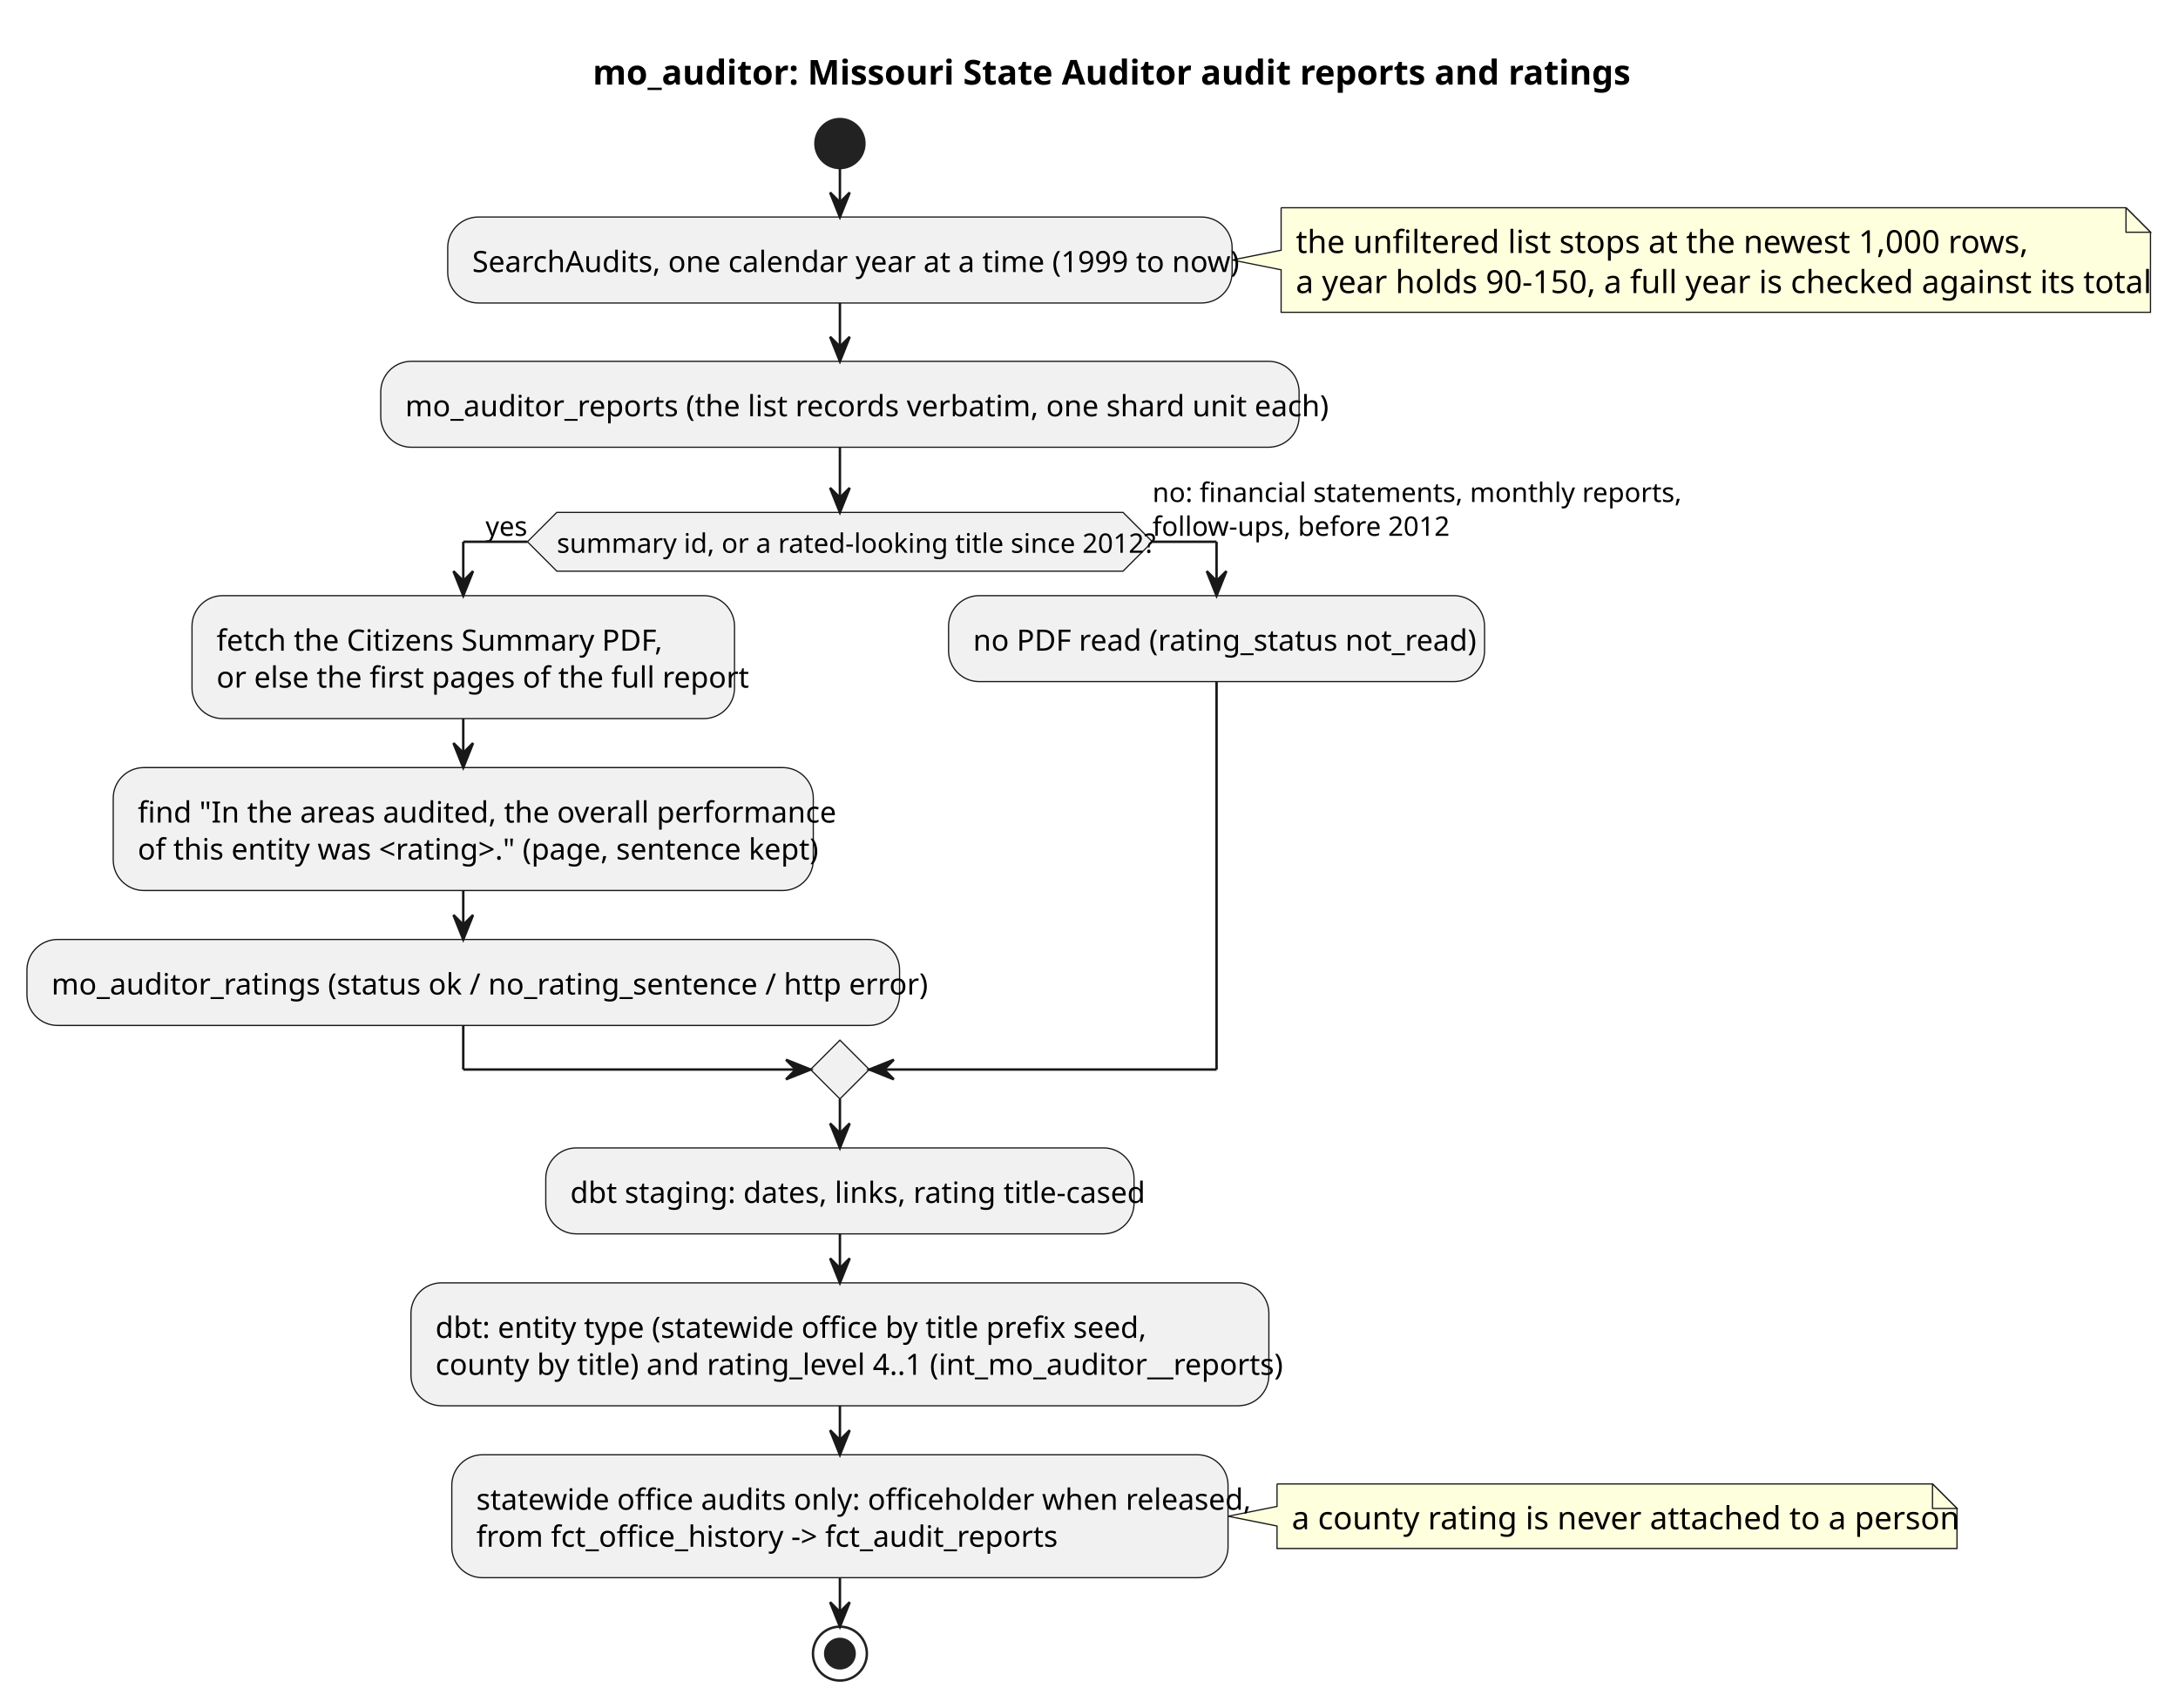
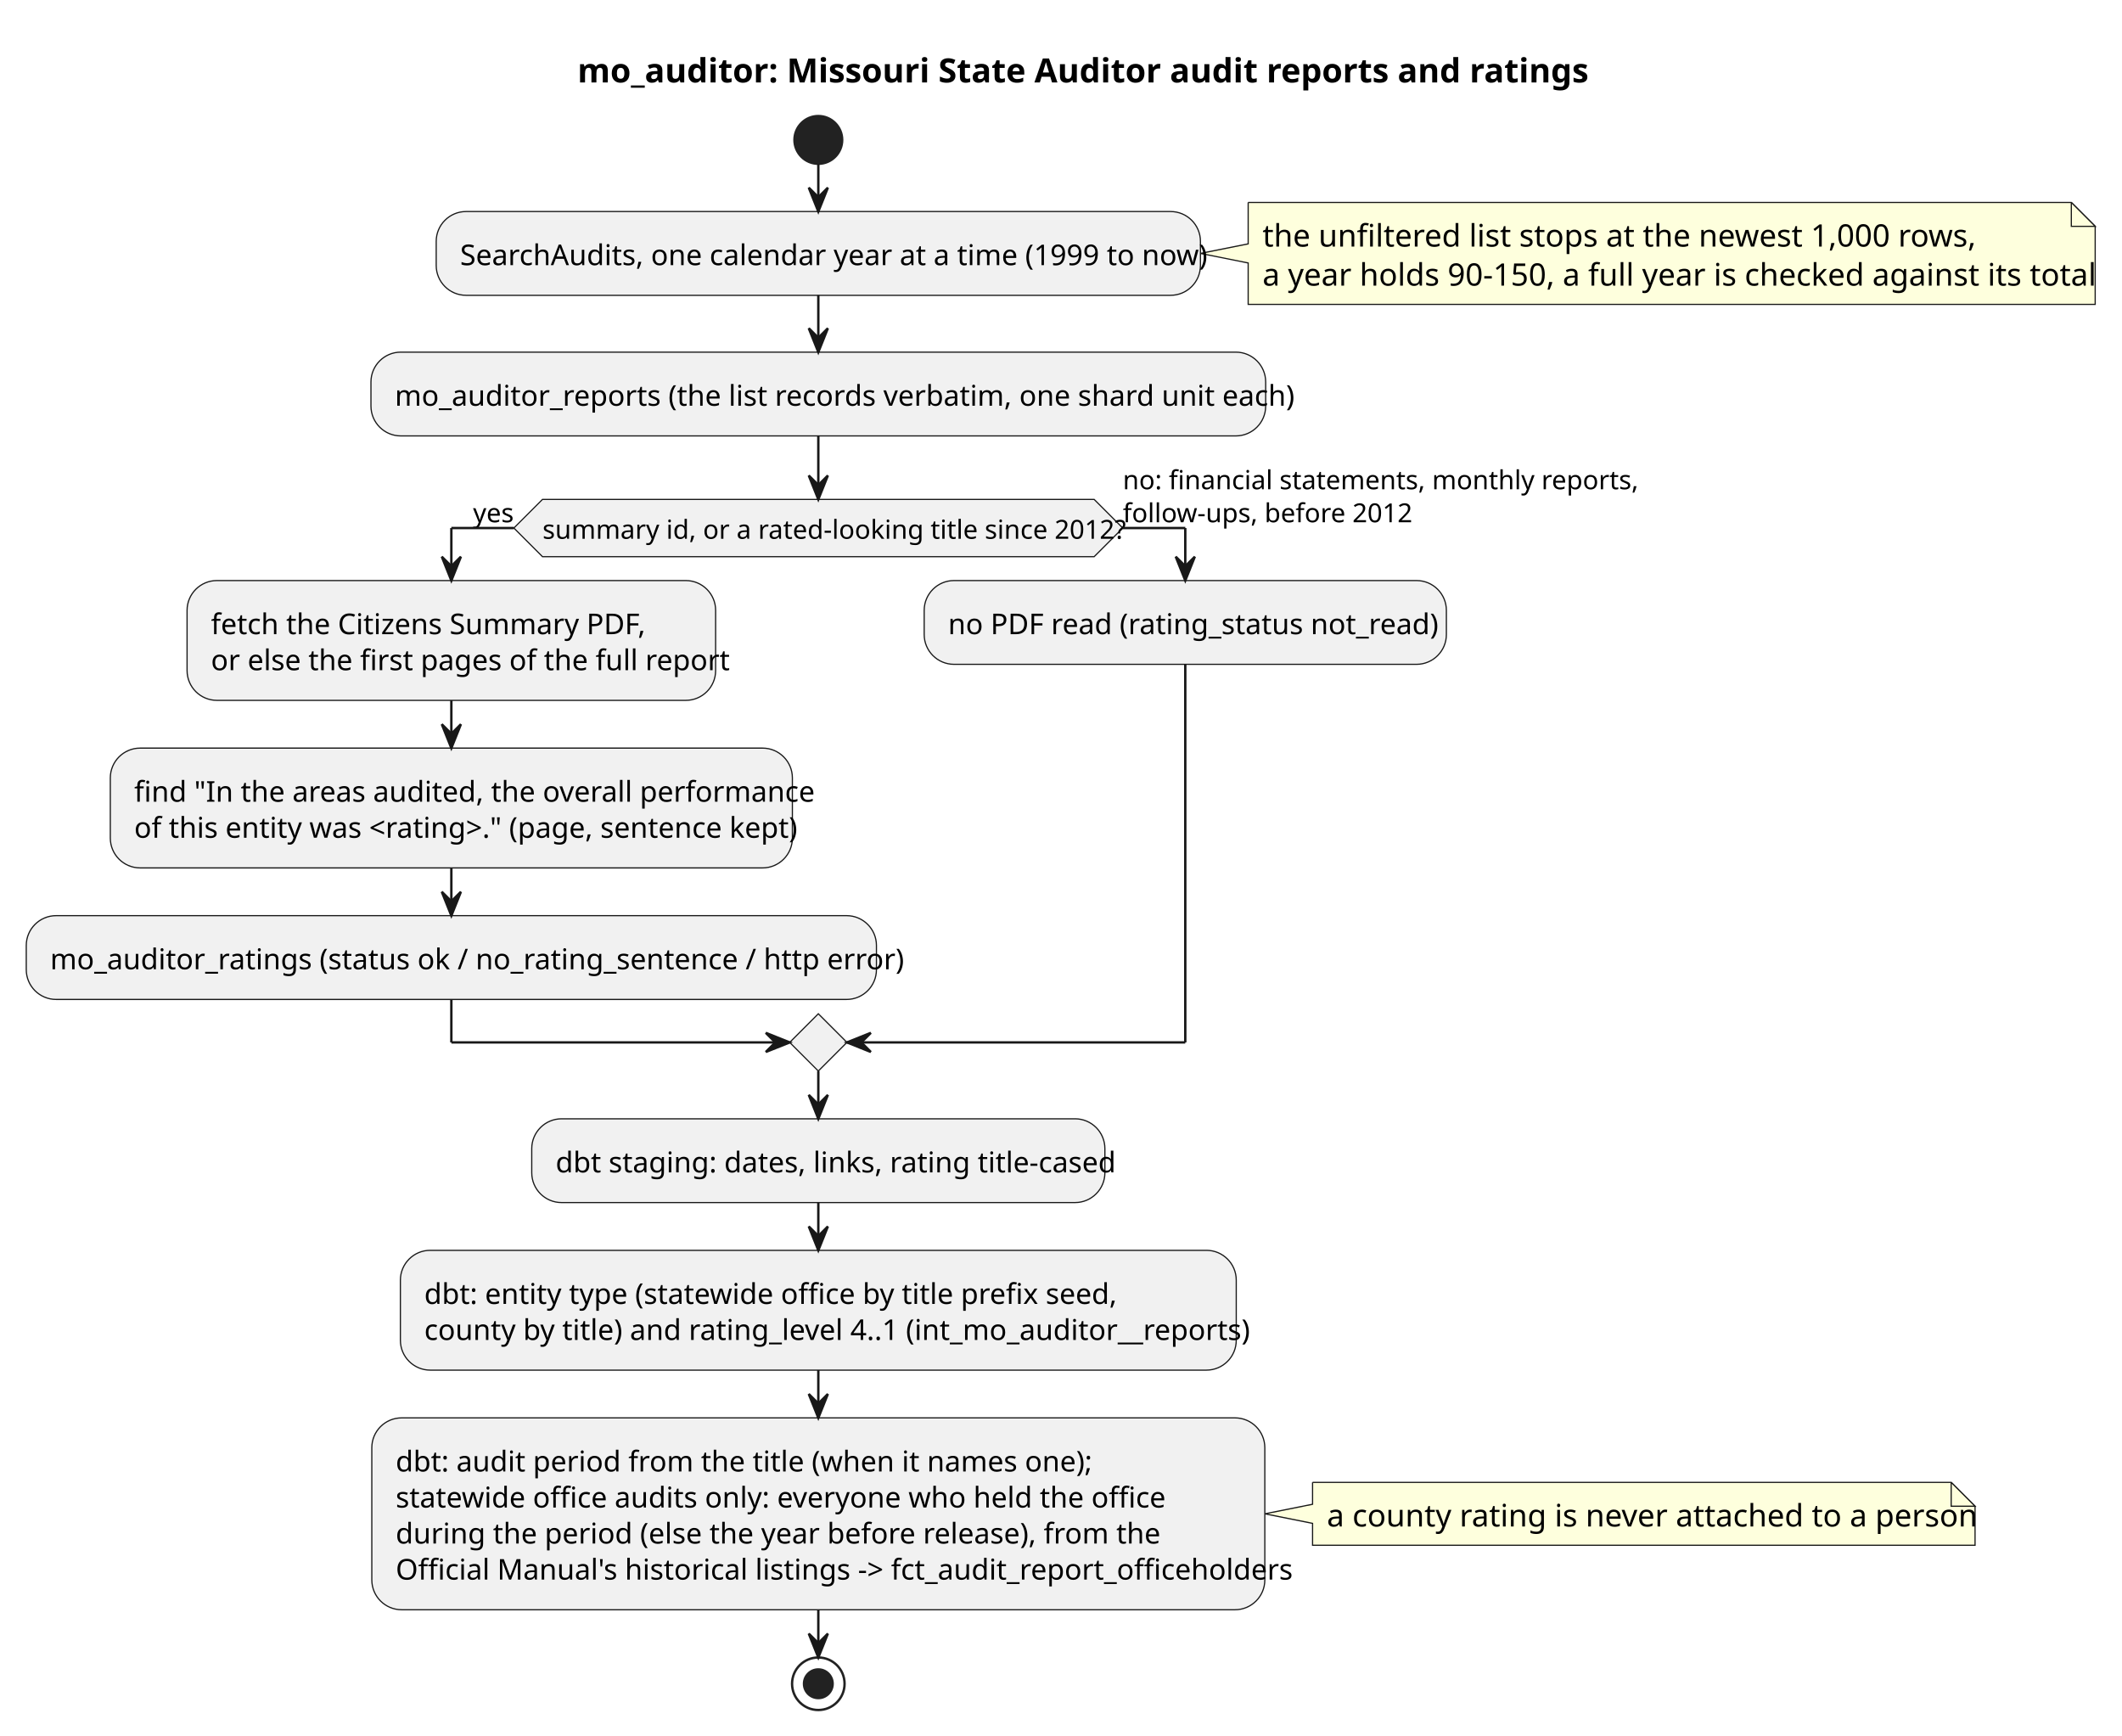
- <svg xmlns="http://www.w3.org/2000/svg" contentStyleType="text/css" height="697px" preserveAspectRatio="none" style="width:889px;height:697px;background:#FFFFFF;" version="1.1" viewBox="0 0 889 697" width="889px" zoomAndPan="magnify">
+ <svg xmlns="http://www.w3.org/2000/svg" contentStyleType="text/css" height="727px" preserveAspectRatio="none" style="width:889px;height:727px;background:#FFFFFF;" version="1.1" viewBox="0 0 889 727" width="889px" zoomAndPan="magnify">
  <defs />
  <g>
    <text fill="#000000" font-family="sans-serif" font-size="14" font-weight="bold" lengthAdjust="spacing" textLength="402.924" x="241.923" y="34.533">mo_auditor: Missouri State Auditor audit reports and ratings</text>
    <ellipse cx="342.83" cy="58.609" fill="#222222" rx="10" ry="10" style="stroke:#222222;stroke-width:1.0;" />
    <path d="M522.915,84.805 L522.915,102.156 L502.915,106.156 L522.915,110.156 L522.915,127.508 A0,0 0 0 0 522.915,127.508 L877.769,127.508 A0,0 0 0 0 877.769,127.508 L877.769,94.805 L867.769,84.805 L522.915,84.805 A0,0 0 0 0 522.915,84.805 " fill="#FEFFDD" style="stroke:#181818;stroke-width:0.5;" />
    <path d="M867.769,84.805 L867.769,94.805 L877.769,94.805 L867.769,84.805 " fill="#FEFFDD" style="stroke:#181818;stroke-width:0.5;" />
    <text fill="#000000" font-family="sans-serif" font-size="13" lengthAdjust="spacing" textLength="281.1" x="528.915" y="103.3">the unfiltered list stops at the newest 1,000 rows,</text>
    <text fill="#000000" font-family="sans-serif" font-size="13" lengthAdjust="spacing" textLength="333.855" x="528.915" y="119.651">a year holds 90-150, a full year is checked against its total</text>
    <rect fill="#F1F1F1" height="35.094" rx="12.5" ry="12.5" style="stroke:#181818;stroke-width:0.5;" width="320.17" x="182.745" y="88.609" />
    <text fill="#000000" font-family="sans-serif" font-size="12" lengthAdjust="spacing" textLength="300.17" x="192.745" y="111.066">SearchAudits, one calendar year at a time (1999 to now)</text>
    <rect fill="#F1F1F1" height="35.094" rx="12.5" ry="12.5" style="stroke:#181818;stroke-width:0.5;" width="374.838" x="155.411" y="147.508" />
    <text fill="#000000" font-family="sans-serif" font-size="12" lengthAdjust="spacing" textLength="354.838" x="165.411" y="169.965">mo_auditor_reports (the list records verbatim, one shard unit each)</text>
    <polygon fill="#F1F1F1" points="227.273,209.19,458.386,209.19,470.386,221.19,458.386,233.19,227.273,233.19,215.273,221.19,227.273,209.19" style="stroke:#181818;stroke-width:0.5;" />
    <text fill="#000000" font-family="sans-serif" font-size="11" lengthAdjust="spacing" textLength="231.113" x="227.273" y="225.691">summary id, or a rated-looking title since 2012?</text>
    <text fill="#000000" font-family="sans-serif" font-size="11" lengthAdjust="spacing" textLength="17.118" x="198.155" y="218.773">yes</text>
    <text fill="#000000" font-family="sans-serif" font-size="11" lengthAdjust="spacing" textLength="200.541" x="470.386" y="204.938">no: financial statements, monthly reports,</text>
    <text fill="#000000" font-family="sans-serif" font-size="11" lengthAdjust="spacing" textLength="114.351" x="470.386" y="218.773">follow-ups, before 2012</text>
    <rect fill="#F1F1F1" height="50.188" rx="12.5" ry="12.5" style="stroke:#181818;stroke-width:0.5;" width="221.44" x="78.371" y="243.19" />
    <text fill="#000000" font-family="sans-serif" font-size="12" lengthAdjust="spacing" textLength="177.387" x="88.371" y="265.647">fetch the Citizens Summary PDF,</text>
    <text fill="#000000" font-family="sans-serif" font-size="12" lengthAdjust="spacing" textLength="201.44" x="88.371" y="280.741">or else the first pages of the full report</text>
    <rect fill="#F1F1F1" height="50.188" rx="12.5" ry="12.5" style="stroke:#181818;stroke-width:0.5;" width="285.752" x="46.215" y="313.378" />
    <text fill="#000000" font-family="sans-serif" font-size="12" lengthAdjust="spacing" textLength="265.752" x="56.215" y="335.835">find "In the areas audited, the overall performance</text>
    <text fill="#000000" font-family="sans-serif" font-size="12" lengthAdjust="spacing" textLength="263.074" x="56.215" y="350.929">of this entity was &lt;rating&gt;." (page, sentence kept)</text>
    <rect fill="#F1F1F1" height="35.094" rx="12.5" ry="12.5" style="stroke:#181818;stroke-width:0.5;" width="356.182" x="11" y="383.565" />
    <text fill="#000000" font-family="sans-serif" font-size="12" lengthAdjust="spacing" textLength="336.182" x="21" y="406.022">mo_auditor_ratings (status ok / no_rating_sentence / http error)</text>
    <rect fill="#F1F1F1" height="35.094" rx="12.5" ry="12.5" style="stroke:#181818;stroke-width:0.5;" width="218.773" x="387.182" y="243.19" />
    <text fill="#000000" font-family="sans-serif" font-size="12" lengthAdjust="spacing" textLength="198.773" x="397.182" y="265.647">no PDF read (rating_status not_read)</text>
    <polygon fill="#F1F1F1" points="342.83,424.659,354.83,436.659,342.83,448.659,330.83,436.659,342.83,424.659" style="stroke:#181818;stroke-width:0.5;" />
    <rect fill="#F1F1F1" height="35.094" rx="12.5" ry="12.5" style="stroke:#181818;stroke-width:0.5;" width="240.119" x="222.77" y="468.659" />
    <text fill="#000000" font-family="sans-serif" font-size="12" lengthAdjust="spacing" textLength="220.119" x="232.77" y="491.116">dbt staging: dates, links, rating title-cased</text>
    <rect fill="#F1F1F1" height="50.188" rx="12.5" ry="12.5" style="stroke:#181818;stroke-width:0.5;" width="350.182" x="167.739" y="523.753" />
    <text fill="#000000" font-family="sans-serif" font-size="12" lengthAdjust="spacing" textLength="271.471" x="177.739" y="546.21">dbt: entity type (statewide office by title prefix seed,</text>
    <text fill="#000000" font-family="sans-serif" font-size="12" lengthAdjust="spacing" textLength="330.182" x="177.739" y="561.304">county by title) and rating_level 4..1 (int_mo_auditor__reports)</text>
-     <path d="M521.25,605.858 L521.25,615.034 L501.25,619.034 L521.25,623.034 L521.25,632.21 A0,0 0 0 0 521.25,632.21 L798.797,632.21 A0,0 0 0 0 798.797,632.21 L798.797,615.858 L788.797,605.858 L521.25,605.858 A0,0 0 0 0 521.25,605.858 " fill="#FEFFDD" style="stroke:#181818;stroke-width:0.5;" />
-     <path d="M788.797,605.858 L788.797,615.858 L798.797,615.858 L788.797,605.858 " fill="#FEFFDD" style="stroke:#181818;stroke-width:0.5;" />
-     <text fill="#000000" font-family="sans-serif" font-size="13" lengthAdjust="spacing" textLength="256.547" x="527.25" y="624.354">a county rating is never attached to a person</text>
-     <rect fill="#F1F1F1" height="50.188" rx="12.5" ry="12.5" style="stroke:#181818;stroke-width:0.5;" width="316.842" x="184.409" y="593.94" />
-     <text fill="#000000" font-family="sans-serif" font-size="12" lengthAdjust="spacing" textLength="296.842" x="194.409" y="616.398">statewide office audits only: officeholder when released,</text>
-     <text fill="#000000" font-family="sans-serif" font-size="12" lengthAdjust="spacing" textLength="224.432" x="194.409" y="631.491">from fct_office_history -&gt; fct_audit_reports</text>
-     <ellipse cx="342.83" cy="675.128" fill="none" rx="11" ry="11" style="stroke:#222222;stroke-width:1.0;" />
-     <ellipse cx="342.83" cy="675.128" fill="#222222" rx="6" ry="6" style="stroke:#222222;stroke-width:1.0;" />
+     <path d="M549.891,620.952 L549.891,630.128 L529.891,634.128 L549.891,638.128 L549.891,647.304 A0,0 0 0 0 549.891,647.304 L827.438,647.304 A0,0 0 0 0 827.438,647.304 L827.438,630.952 L817.438,620.952 L549.891,620.952 A0,0 0 0 0 549.891,620.952 " fill="#FEFFDD" style="stroke:#181818;stroke-width:0.5;" />
+     <path d="M817.438,620.952 L817.438,630.952 L827.438,630.952 L817.438,620.952 " fill="#FEFFDD" style="stroke:#181818;stroke-width:0.5;" />
+     <text fill="#000000" font-family="sans-serif" font-size="13" lengthAdjust="spacing" textLength="256.547" x="555.891" y="639.447">a county rating is never attached to a person</text>
+     <rect fill="#F1F1F1" height="80.375" rx="12.5" ry="12.5" style="stroke:#181818;stroke-width:0.5;" width="374.123" x="155.768" y="593.94" />
+     <text fill="#000000" font-family="sans-serif" font-size="12" lengthAdjust="spacing" textLength="270.809" x="165.768" y="616.398">dbt: audit period from the title (when it names one);</text>
+     <text fill="#000000" font-family="sans-serif" font-size="12" lengthAdjust="spacing" textLength="302.848" x="165.768" y="631.491">statewide office audits only: everyone who held the office</text>
+     <text fill="#000000" font-family="sans-serif" font-size="12" lengthAdjust="spacing" textLength="300.832" x="165.768" y="646.585">during the period (else the year before release), from the</text>
+     <text fill="#000000" font-family="sans-serif" font-size="12" lengthAdjust="spacing" textLength="354.123" x="165.768" y="661.679">Official Manual's historical listings -&gt; fct_audit_report_officeholders</text>
+     <ellipse cx="342.83" cy="705.315" fill="none" rx="11" ry="11" style="stroke:#222222;stroke-width:1.0;" />
+     <ellipse cx="342.83" cy="705.315" fill="#222222" rx="6" ry="6" style="stroke:#222222;stroke-width:1.0;" />
    <line style="stroke:#181818;stroke-width:1.0;" x1="342.83" x2="342.83" y1="68.609" y2="88.609" />
    <polygon fill="#181818" points="338.83,78.609,342.83,88.609,346.83,78.609,342.83,82.609" style="stroke:#181818;stroke-width:1.0;" />
    <line style="stroke:#181818;stroke-width:1.0;" x1="342.83" x2="342.83" y1="123.703" y2="147.508" />
    <polygon fill="#181818" points="338.83,137.508,342.83,147.508,346.83,137.508,342.83,141.508" style="stroke:#181818;stroke-width:1.0;" />
    <line style="stroke:#181818;stroke-width:1.0;" x1="189.091" x2="189.091" y1="293.378" y2="313.378" />
    <polygon fill="#181818" points="185.091,303.378,189.091,313.378,193.091,303.378,189.091,307.378" style="stroke:#181818;stroke-width:1.0;" />
    <line style="stroke:#181818;stroke-width:1.0;" x1="189.091" x2="189.091" y1="363.565" y2="383.565" />
    <polygon fill="#181818" points="185.091,373.565,189.091,383.565,193.091,373.565,189.091,377.565" style="stroke:#181818;stroke-width:1.0;" />
    <line style="stroke:#181818;stroke-width:1.0;" x1="215.273" x2="189.091" y1="221.19" y2="221.19" />
    <line style="stroke:#181818;stroke-width:1.0;" x1="189.091" x2="189.091" y1="221.19" y2="243.19" />
    <polygon fill="#181818" points="185.091,233.19,189.091,243.19,193.091,233.19,189.091,237.19" style="stroke:#181818;stroke-width:1.0;" />
    <line style="stroke:#181818;stroke-width:1.0;" x1="470.386" x2="496.568" y1="221.19" y2="221.19" />
    <line style="stroke:#181818;stroke-width:1.0;" x1="496.568" x2="496.568" y1="221.19" y2="243.19" />
    <polygon fill="#181818" points="492.568,233.19,496.568,243.19,500.568,233.19,496.568,237.19" style="stroke:#181818;stroke-width:1.0;" />
    <line style="stroke:#181818;stroke-width:1.0;" x1="189.091" x2="189.091" y1="418.659" y2="436.659" />
    <line style="stroke:#181818;stroke-width:1.0;" x1="189.091" x2="330.83" y1="436.659" y2="436.659" />
    <polygon fill="#181818" points="320.83,432.659,330.83,436.659,320.83,440.659,324.83,436.659" style="stroke:#181818;stroke-width:1.0;" />
    <line style="stroke:#181818;stroke-width:1.0;" x1="496.568" x2="496.568" y1="278.284" y2="436.659" />
    <line style="stroke:#181818;stroke-width:1.0;" x1="496.568" x2="354.83" y1="436.659" y2="436.659" />
    <polygon fill="#181818" points="364.83,432.659,354.83,436.659,364.83,440.659,360.83,436.659" style="stroke:#181818;stroke-width:1.0;" />
    <line style="stroke:#181818;stroke-width:1.0;" x1="342.83" x2="342.83" y1="182.602" y2="209.19" />
    <polygon fill="#181818" points="338.83,199.19,342.83,209.19,346.83,199.19,342.83,203.19" style="stroke:#181818;stroke-width:1.0;" />
    <line style="stroke:#181818;stroke-width:1.0;" x1="342.83" x2="342.83" y1="448.659" y2="468.659" />
    <polygon fill="#181818" points="338.83,458.659,342.83,468.659,346.83,458.659,342.83,462.659" style="stroke:#181818;stroke-width:1.0;" />
    <line style="stroke:#181818;stroke-width:1.0;" x1="342.83" x2="342.83" y1="503.753" y2="523.753" />
    <polygon fill="#181818" points="338.83,513.753,342.83,523.753,346.83,513.753,342.83,517.753" style="stroke:#181818;stroke-width:1.0;" />
    <line style="stroke:#181818;stroke-width:1.0;" x1="342.83" x2="342.83" y1="573.94" y2="593.94" />
    <polygon fill="#181818" points="338.83,583.94,342.83,593.94,346.83,583.94,342.83,587.94" style="stroke:#181818;stroke-width:1.0;" />
-     <line style="stroke:#181818;stroke-width:1.0;" x1="342.83" x2="342.83" y1="644.128" y2="664.128" />
-     <polygon fill="#181818" points="338.83,654.128,342.83,664.128,346.83,654.128,342.83,658.128" style="stroke:#181818;stroke-width:1.0;" />
+     <line style="stroke:#181818;stroke-width:1.0;" x1="342.83" x2="342.83" y1="674.315" y2="694.315" />
+     <polygon fill="#181818" points="338.83,684.315,342.83,694.315,346.83,684.315,342.83,688.315" style="stroke:#181818;stroke-width:1.0;" />
  </g>
</svg>
